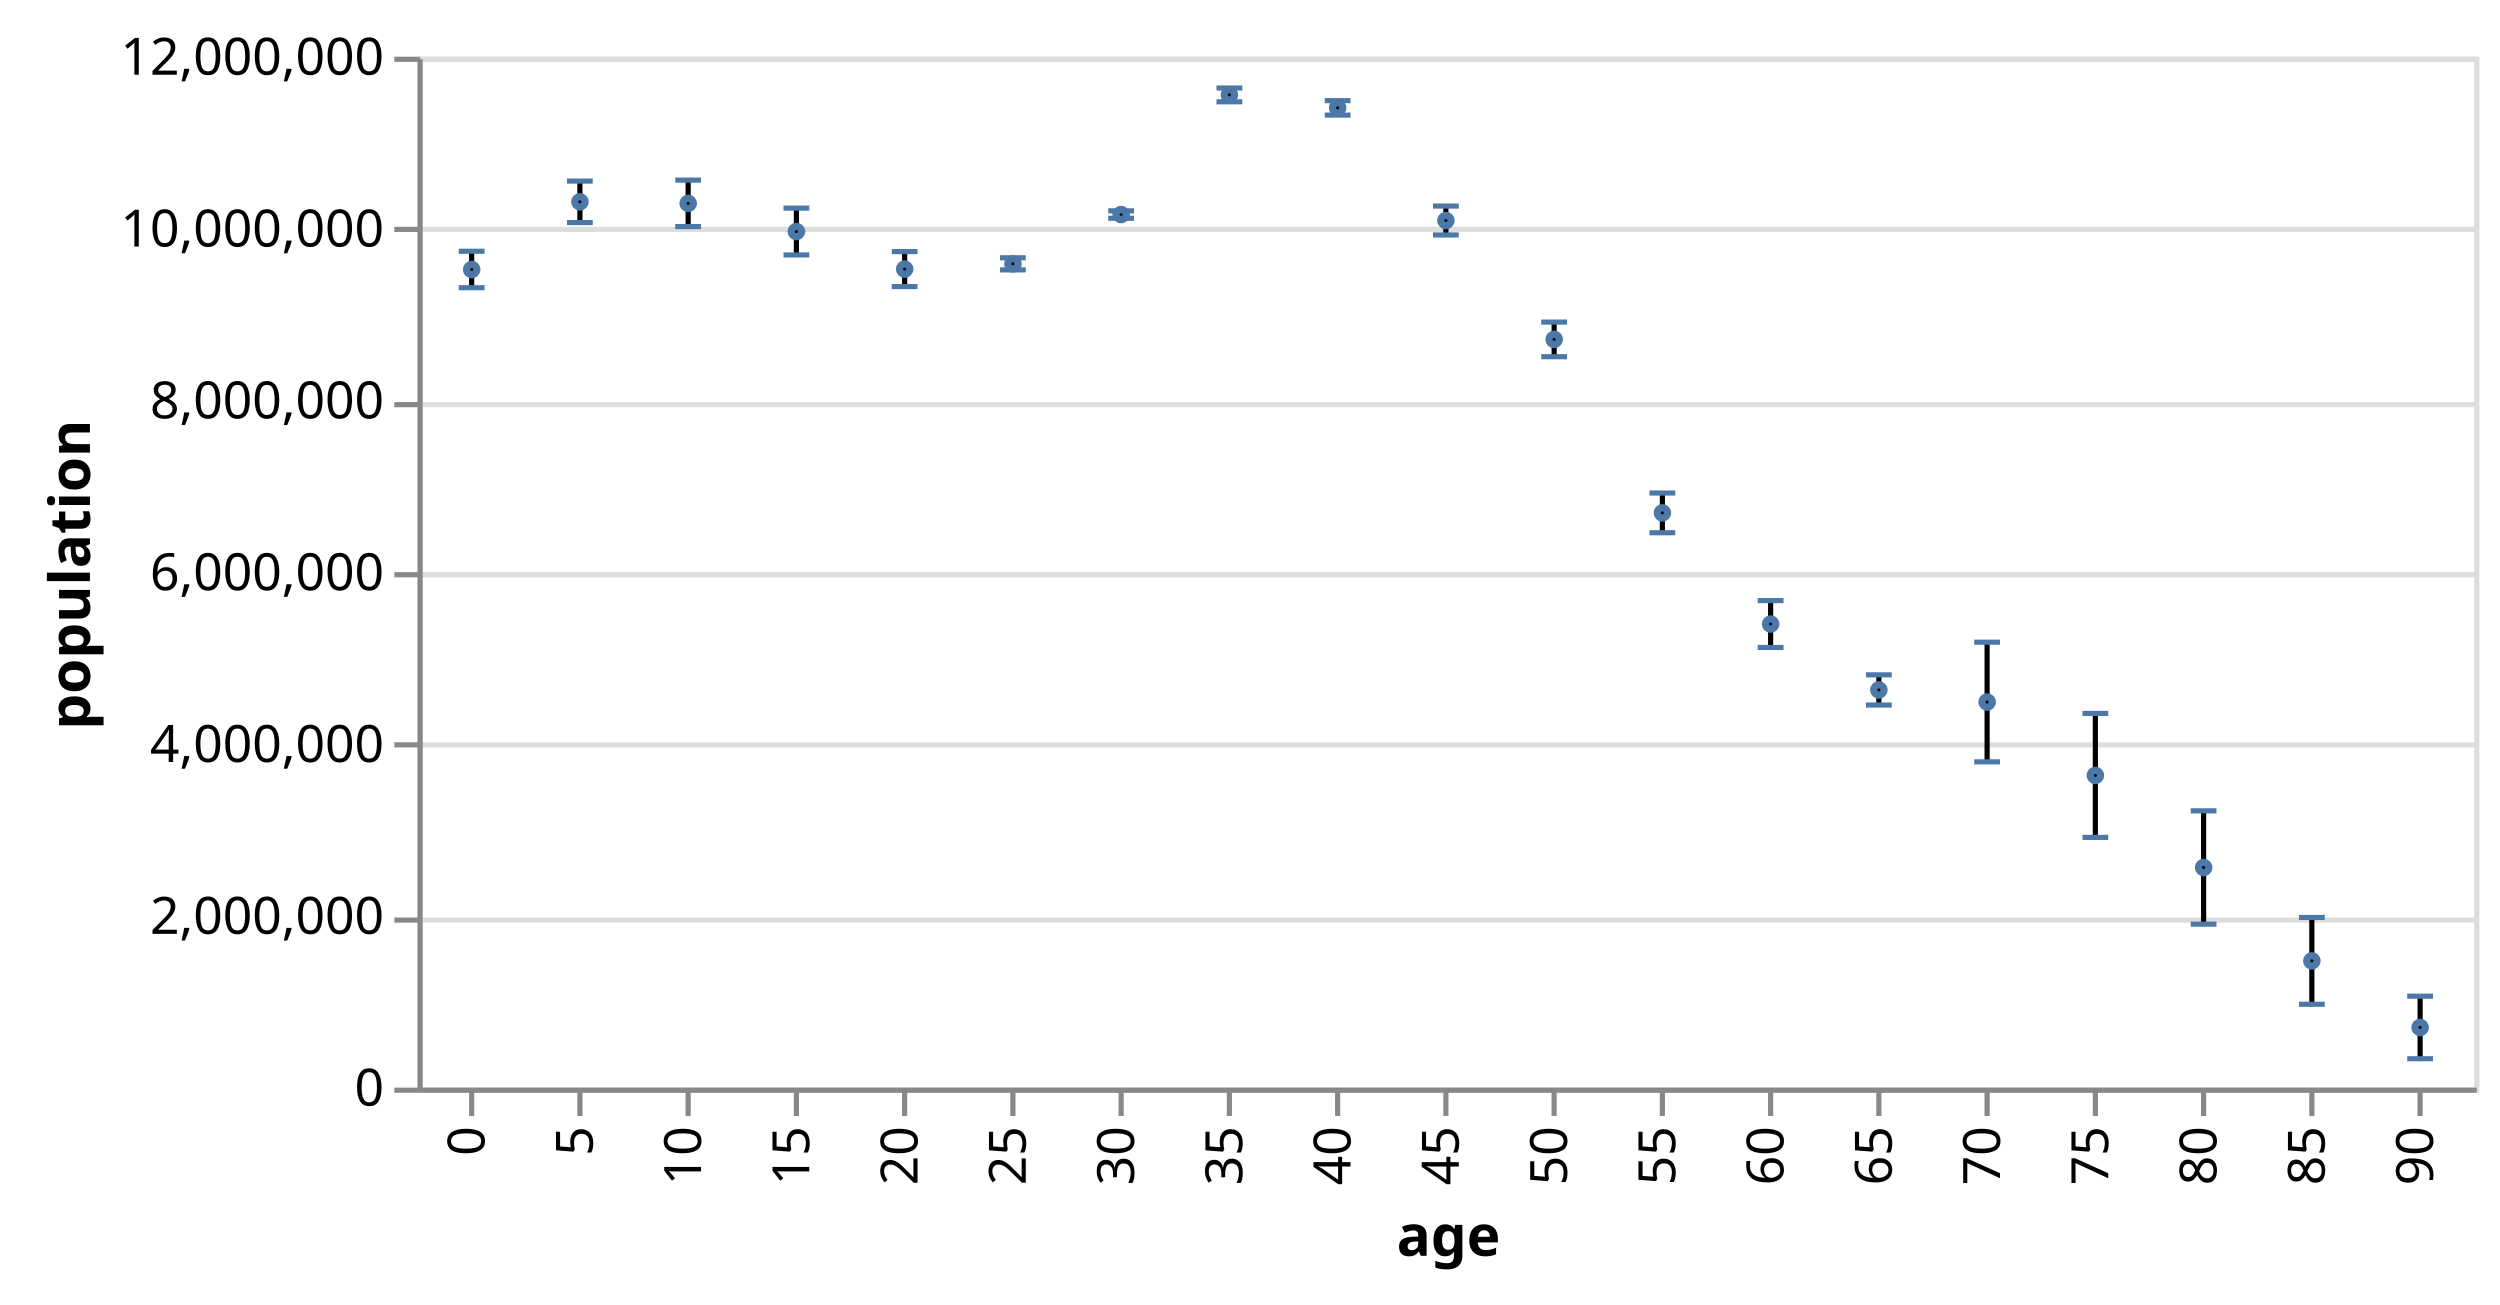
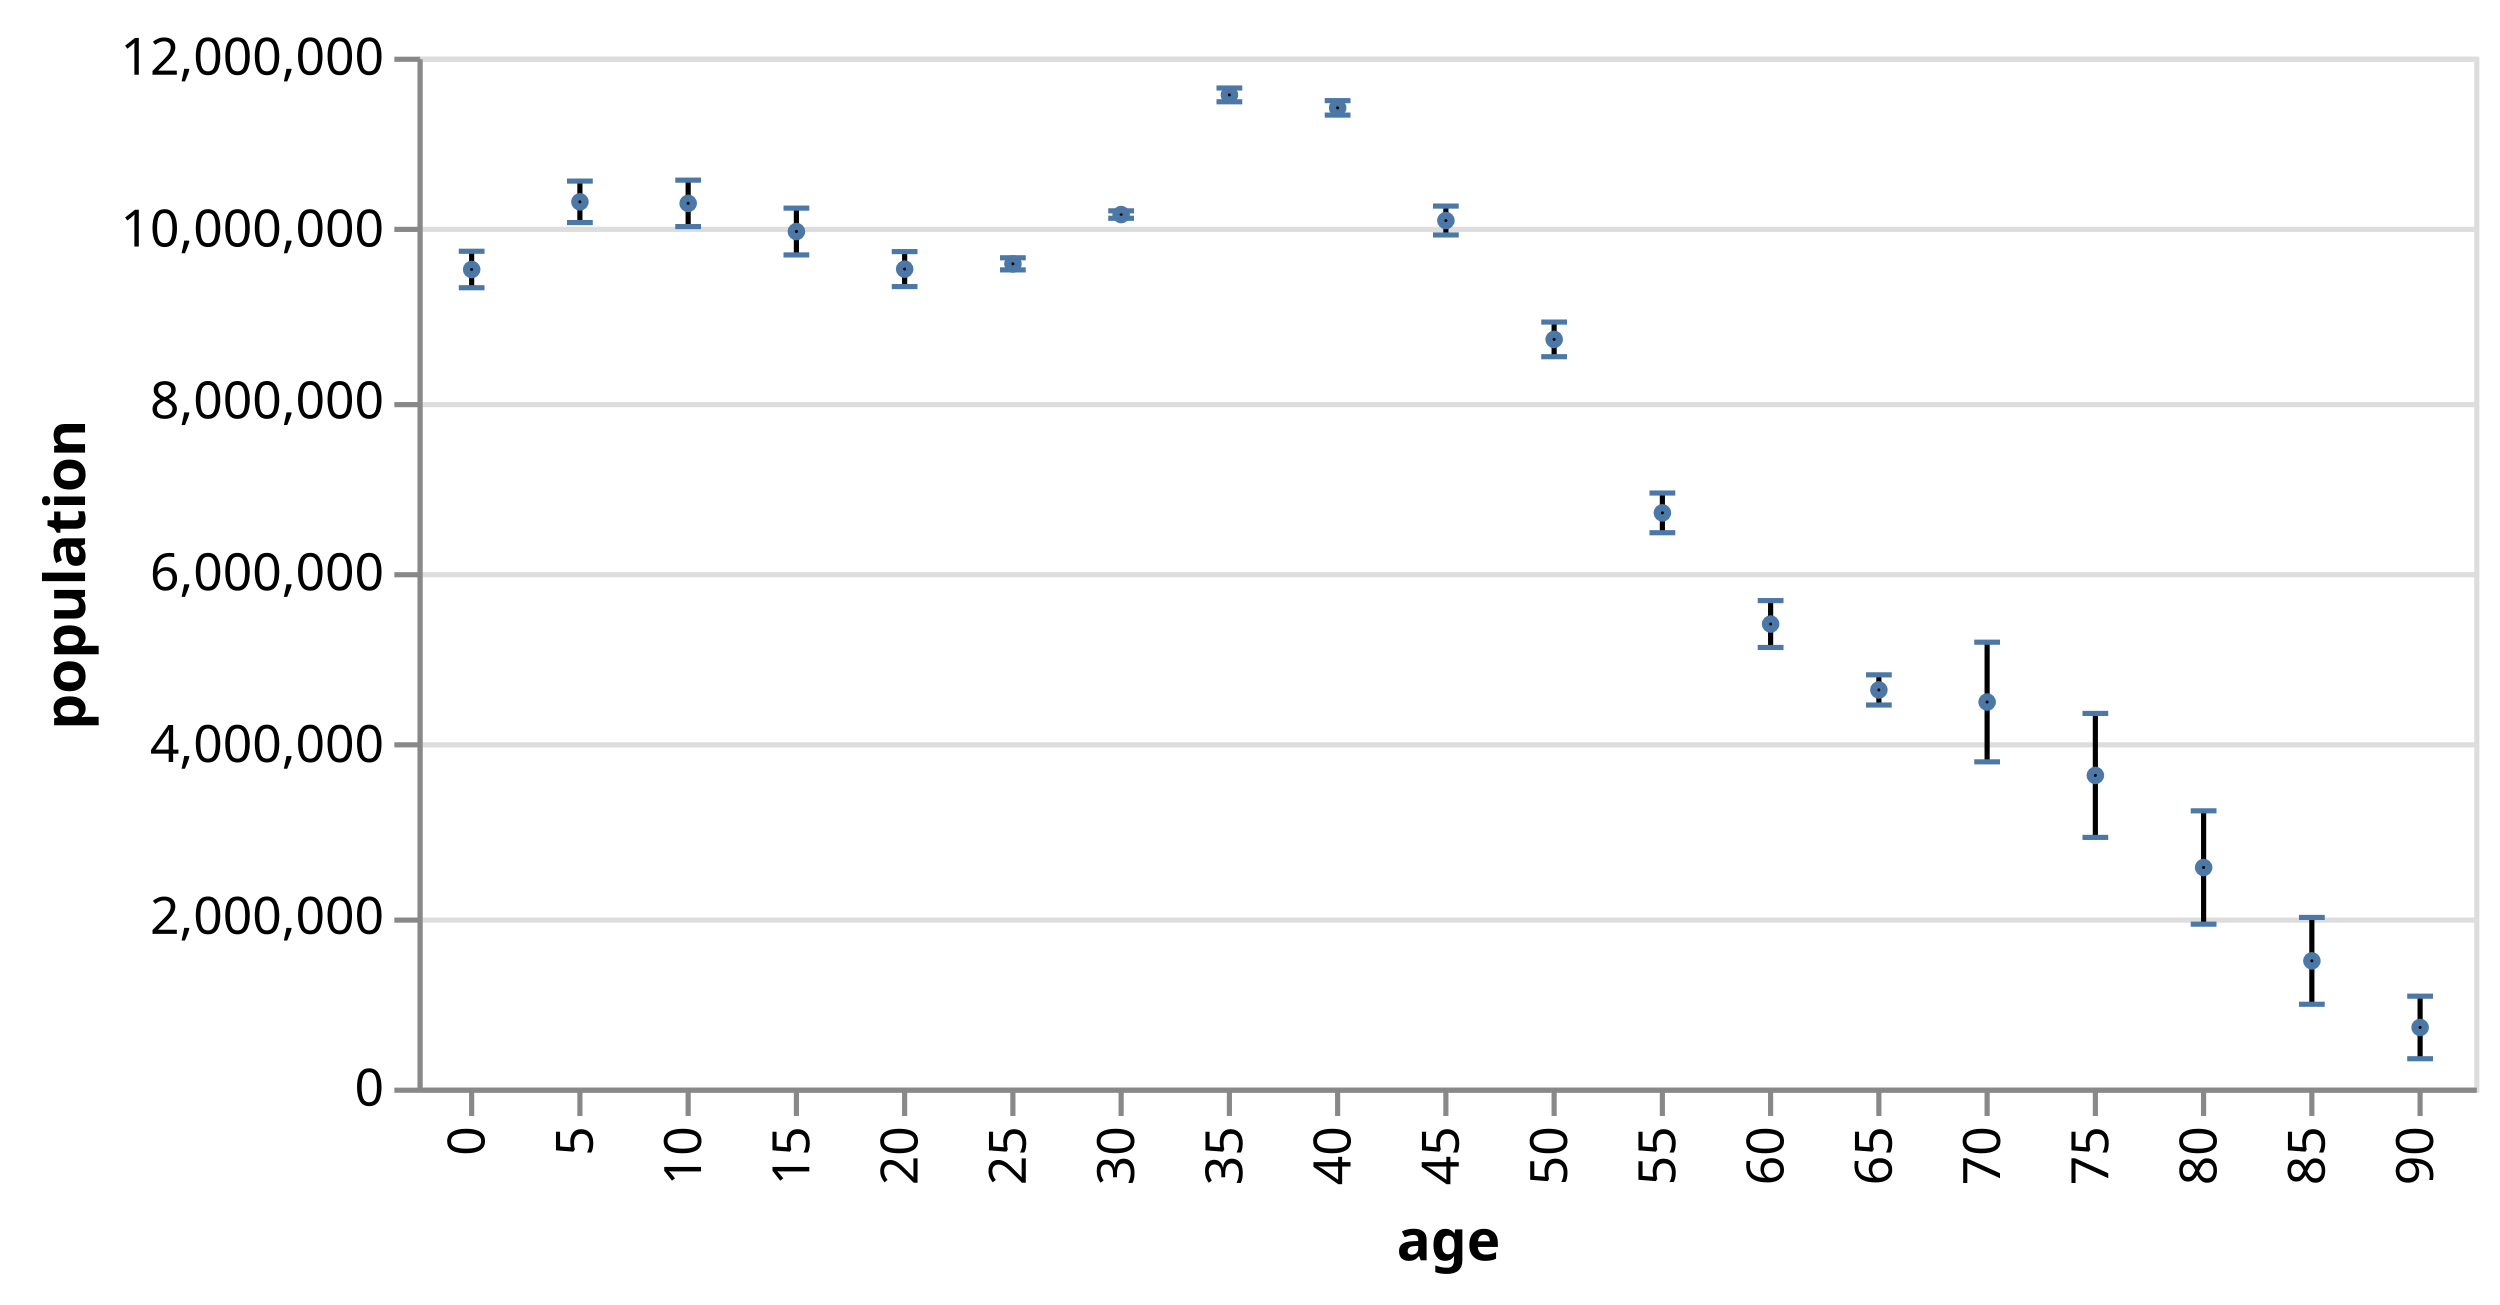
<svg xmlns="http://www.w3.org/2000/svg" class="marks" width="485" height="253" viewBox="0 0 485 253" version="1.1">
  <g transform="translate(81,11)">
    <g class="mark-group role-frame root">
      <g transform="translate(0,0)">
        <path class="background" d="M0.5,0.5h399v200h-399Z" style="fill: none; stroke: #ddd;" />
        <g>
          <g class="mark-group role-axis">
            <g transform="translate(0.5,0.5)">
              <path class="background" d="M0,0h0v0h0Z" style="pointer-events: none; fill: none;" />
              <g>
                <g class="mark-rule role-axis-grid" style="pointer-events: none;">
                  <line transform="translate(0,200)" x2="399" y2="0" style="fill: none; stroke: #ddd; stroke-width: 1; opacity: 1;" />
                  <line transform="translate(0,167)" x2="399" y2="0" style="fill: none; stroke: #ddd; stroke-width: 1; opacity: 1;" />
                  <line transform="translate(0,133)" x2="399" y2="0" style="fill: none; stroke: #ddd; stroke-width: 1; opacity: 1;" />
                  <line transform="translate(0,100)" x2="399" y2="0" style="fill: none; stroke: #ddd; stroke-width: 1; opacity: 1;" />
                  <line transform="translate(0,67)" x2="399" y2="0" style="fill: none; stroke: #ddd; stroke-width: 1; opacity: 1;" />
                  <line transform="translate(0,33)" x2="399" y2="0" style="fill: none; stroke: #ddd; stroke-width: 1; opacity: 1;" />
                  <line transform="translate(0,0)" x2="399" y2="0" style="fill: none; stroke: #ddd; stroke-width: 1; opacity: 1;" />
                </g>
              </g>
            </g>
          </g>
          <g class="mark-rule role-mark layer_0_marks">
            <line transform="translate(10.5,44.82143)" x2="0" y2="-7.078" style="fill: none; stroke: black;" />
            <line transform="translate(31.5,32.17393)" x2="0" y2="-8.043" style="fill: none; stroke: black;" />
            <line transform="translate(52.5,32.95793)" x2="0" y2="-9.012" style="fill: none; stroke: black;" />
            <line transform="translate(73.5,38.45552)" x2="0" y2="-9.079" style="fill: none; stroke: black;" />
            <line transform="translate(94.5,44.59593)" x2="0" y2="-6.785" style="fill: none; stroke: black;" />
            <line transform="translate(115.5,41.35822)" x2="0" y2="-2.35" style="fill: none; stroke: black;" />
            <line transform="translate(136.5,31.34507)" x2="0" y2="-1.443" style="fill: none; stroke: black;" />
            <line transform="translate(157.5,8.746967)" x2="0" y2="-2.674" style="fill: none; stroke: black;" />
            <line transform="translate(178.5,11.32913)" x2="0" y2="-2.805" style="fill: none; stroke: black;" />
            <line transform="translate(199.5,34.58323)" x2="0" y2="-5.604" style="fill: none; stroke: black;" />
            <line transform="translate(220.5,58.2011)" x2="0" y2="-6.72" style="fill: none; stroke: black;" />
            <line transform="translate(241.5,92.34863)" x2="0" y2="-7.703" style="fill: none; stroke: black;" />
            <line transform="translate(262.5,114.61)" x2="0" y2="-9.093" style="fill: none; stroke: black;" />
            <line transform="translate(283.5,125.7729)" x2="0" y2="-5.853" style="fill: none; stroke: black;" />
            <line transform="translate(304.5,136.7976)" x2="0" y2="-23.212" style="fill: none; stroke: black;" />
            <line transform="translate(325.5,151.4557)" x2="0" y2="-24.05" style="fill: none; stroke: black;" />
            <line transform="translate(346.5,168.2894)" x2="0" y2="-21.988" style="fill: none; stroke: black;" />
            <line transform="translate(367.5,183.8274)" x2="0" y2="-16.847" style="fill: none; stroke: black;" />
            <line transform="translate(388.5,194.3949)" x2="0" y2="-12.138" style="fill: none; stroke: black;" />
          </g>
          <g class="mark-rect role-mark layer_1_marks">
            <path d="M8,44.321h5v1h-5Z" style="fill: #4c78a8;" />
            <path d="M29,31.674h5v1h-5Z" style="fill: #4c78a8;" />
            <path d="M50,32.458h5v1h-5Z" style="fill: #4c78a8;" />
            <path d="M71,37.956h5v1h-5Z" style="fill: #4c78a8;" />
            <path d="M92,44.096h5v1h-5Z" style="fill: #4c78a8;" />
            <path d="M113,40.858h5v1h-5Z" style="fill: #4c78a8;" />
            <path d="M134,30.845h5v1h-5Z" style="fill: #4c78a8;" />
            <path d="M155,8.247h5v1h-5Z" style="fill: #4c78a8;" />
            <path d="M176,10.829h5v1h-5Z" style="fill: #4c78a8;" />
            <path d="M197,34.083h5v1h-5Z" style="fill: #4c78a8;" />
            <path d="M218,57.701h5v1h-5Z" style="fill: #4c78a8;" />
            <path d="M239,91.849h5v1h-5Z" style="fill: #4c78a8;" />
            <path d="M260,114.11h5v1h-5Z" style="fill: #4c78a8;" />
            <path d="M281,125.273h5v1h-5Z" style="fill: #4c78a8;" />
            <path d="M302,136.298h5v1h-5Z" style="fill: #4c78a8;" />
            <path d="M323,150.956h5v1h-5Z" style="fill: #4c78a8;" />
            <path d="M344,167.789h5v1h-5Z" style="fill: #4c78a8;" />
            <path d="M365,183.327h5v1h-5Z" style="fill: #4c78a8;" />
            <path d="M386,193.895h5v1h-5Z" style="fill: #4c78a8;" />
          </g>
          <g class="mark-rect role-mark layer_2_marks">
            <path d="M8,37.244h5v1h-5Z" style="fill: #4c78a8;" />
            <path d="M29,23.631h5v1h-5Z" style="fill: #4c78a8;" />
            <path d="M50,23.446h5v1h-5Z" style="fill: #4c78a8;" />
            <path d="M71,28.876h5v1h-5Z" style="fill: #4c78a8;" />
            <path d="M92,37.311h5v1h-5Z" style="fill: #4c78a8;" />
            <path d="M113,38.508h5v1h-5Z" style="fill: #4c78a8;" />
            <path d="M134,29.402h5v1h-5Z" style="fill: #4c78a8;" />
            <path d="M155,5.573h5v1h-5Z" style="fill: #4c78a8;" />
            <path d="M176,8.024h5v1h-5Z" style="fill: #4c78a8;" />
            <path d="M197,28.479h5v1h-5Z" style="fill: #4c78a8;" />
            <path d="M218,50.981h5v1h-5Z" style="fill: #4c78a8;" />
            <path d="M239,84.146h5v1h-5Z" style="fill: #4c78a8;" />
            <path d="M260,105.017h5v1h-5Z" style="fill: #4c78a8;" />
            <path d="M281,119.42h5v1h-5Z" style="fill: #4c78a8;" />
            <path d="M302,113.086h5v1h-5Z" style="fill: #4c78a8;" />
            <path d="M323,126.906h5v1h-5Z" style="fill: #4c78a8;" />
            <path d="M344,145.802h5v1h-5Z" style="fill: #4c78a8;" />
            <path d="M365,166.481h5v1h-5Z" style="fill: #4c78a8;" />
            <path d="M386,181.757h5v1h-5Z" style="fill: #4c78a8;" />
          </g>
          <g class="mark-symbol role-mark layer_3_marks">
            <path transform="translate(10.5,41.28255)" d="M0.707,0A0.707,0.707,0,1,1,-0.707,0A0.707,0.707,0,1,1,0.707,0" style="fill: none; stroke: #4c78a8; stroke-width: 2;" />
            <path transform="translate(31.5,28.15242)" d="M0.707,0A0.707,0.707,0,1,1,-0.707,0A0.707,0.707,0,1,1,0.707,0" style="fill: none; stroke: #4c78a8; stroke-width: 2;" />
            <path transform="translate(52.5,28.45202)" d="M0.707,0A0.707,0.707,0,1,1,-0.707,0A0.707,0.707,0,1,1,0.707,0" style="fill: none; stroke: #4c78a8; stroke-width: 2;" />
            <path transform="translate(73.5,33.91593)" d="M0.707,0A0.707,0.707,0,1,1,-0.707,0A0.707,0.707,0,1,1,0.707,0" style="fill: none; stroke: #4c78a8; stroke-width: 2;" />
            <path transform="translate(94.5,41.20368)" d="M0.707,0A0.707,0.707,0,1,1,-0.707,0A0.707,0.707,0,1,1,0.707,0" style="fill: none; stroke: #4c78a8; stroke-width: 2;" />
            <path transform="translate(115.5,40.18333)" d="M0.707,0A0.707,0.707,0,1,1,-0.707,0A0.707,0.707,0,1,1,0.707,0" style="fill: none; stroke: #4c78a8; stroke-width: 2;" />
            <path transform="translate(136.5,30.62354)" d="M0.707,0A0.707,0.707,0,1,1,-0.707,0A0.707,0.707,0,1,1,0.707,0" style="fill: none; stroke: #4c78a8; stroke-width: 2;" />
            <path transform="translate(157.5,7.409758)" d="M0.707,0A0.707,0.707,0,1,1,-0.707,0A0.707,0.707,0,1,1,0.707,0" style="fill: none; stroke: #4c78a8; stroke-width: 2;" />
            <path transform="translate(178.5,9.926417)" d="M0.707,0A0.707,0.707,0,1,1,-0.707,0A0.707,0.707,0,1,1,0.707,0" style="fill: none; stroke: #4c78a8; stroke-width: 2;" />
            <path transform="translate(199.5,31.78117)" d="M0.707,0A0.707,0.707,0,1,1,-0.707,0A0.707,0.707,0,1,1,0.707,0" style="fill: none; stroke: #4c78a8; stroke-width: 2;" />
            <path transform="translate(220.5,54.84111)" d="M0.707,0A0.707,0.707,0,1,1,-0.707,0A0.707,0.707,0,1,1,0.707,0" style="fill: none; stroke: #4c78a8; stroke-width: 2;" />
            <path transform="translate(241.5,88.49708)" d="M0.707,0A0.707,0.707,0,1,1,-0.707,0A0.707,0.707,0,1,1,0.707,0" style="fill: none; stroke: #4c78a8; stroke-width: 2;" />
            <path transform="translate(262.5,110.0637)" d="M0.707,0A0.707,0.707,0,1,1,-0.707,0A0.707,0.707,0,1,1,0.707,0" style="fill: none; stroke: #4c78a8; stroke-width: 2;" />
            <path transform="translate(283.5,122.8466)" d="M0.707,0A0.707,0.707,0,1,1,-0.707,0A0.707,0.707,0,1,1,0.707,0" style="fill: none; stroke: #4c78a8; stroke-width: 2;" />
            <path transform="translate(304.5,125.1917)" d="M0.707,0A0.707,0.707,0,1,1,-0.707,0A0.707,0.707,0,1,1,0.707,0" style="fill: none; stroke: #4c78a8; stroke-width: 2;" />
            <path transform="translate(325.5,139.4308)" d="M0.707,0A0.707,0.707,0,1,1,-0.707,0A0.707,0.707,0,1,1,0.707,0" style="fill: none; stroke: #4c78a8; stroke-width: 2;" />
            <path transform="translate(346.5,157.2955)" d="M0.707,0A0.707,0.707,0,1,1,-0.707,0A0.707,0.707,0,1,1,0.707,0" style="fill: none; stroke: #4c78a8; stroke-width: 2;" />
            <path transform="translate(367.5,175.4041)" d="M0.707,0A0.707,0.707,0,1,1,-0.707,0A0.707,0.707,0,1,1,0.707,0" style="fill: none; stroke: #4c78a8; stroke-width: 2;" />
            <path transform="translate(388.5,188.326)" d="M0.707,0A0.707,0.707,0,1,1,-0.707,0A0.707,0.707,0,1,1,0.707,0" style="fill: none; stroke: #4c78a8; stroke-width: 2;" />
          </g>
          <g class="mark-group role-axis">
            <g transform="translate(0.5,200.5)">
              <path class="background" d="M0,0h0v0h0Z" style="pointer-events: none; fill: none;" />
              <g>
                <g class="mark-rule role-axis-tick" style="pointer-events: none;">
                  <line transform="translate(10,0)" x2="0" y2="5" style="fill: none; stroke: #888; stroke-width: 1; opacity: 1;" />
                  <line transform="translate(31,0)" x2="0" y2="5" style="fill: none; stroke: #888; stroke-width: 1; opacity: 1;" />
                  <line transform="translate(52,0)" x2="0" y2="5" style="fill: none; stroke: #888; stroke-width: 1; opacity: 1;" />
                  <line transform="translate(73,0)" x2="0" y2="5" style="fill: none; stroke: #888; stroke-width: 1; opacity: 1;" />
                  <line transform="translate(94,0)" x2="0" y2="5" style="fill: none; stroke: #888; stroke-width: 1; opacity: 1;" />
                  <line transform="translate(115,0)" x2="0" y2="5" style="fill: none; stroke: #888; stroke-width: 1; opacity: 1;" />
                  <line transform="translate(136,0)" x2="0" y2="5" style="fill: none; stroke: #888; stroke-width: 1; opacity: 1;" />
                  <line transform="translate(157,0)" x2="0" y2="5" style="fill: none; stroke: #888; stroke-width: 1; opacity: 1;" />
                  <line transform="translate(178,0)" x2="0" y2="5" style="fill: none; stroke: #888; stroke-width: 1; opacity: 1;" />
                  <line transform="translate(199,0)" x2="0" y2="5" style="fill: none; stroke: #888; stroke-width: 1; opacity: 1;" />
                  <line transform="translate(220,0)" x2="0" y2="5" style="fill: none; stroke: #888; stroke-width: 1; opacity: 1;" />
                  <line transform="translate(241,0)" x2="0" y2="5" style="fill: none; stroke: #888; stroke-width: 1; opacity: 1;" />
                  <line transform="translate(262,0)" x2="0" y2="5" style="fill: none; stroke: #888; stroke-width: 1; opacity: 1;" />
                  <line transform="translate(283,0)" x2="0" y2="5" style="fill: none; stroke: #888; stroke-width: 1; opacity: 1;" />
                  <line transform="translate(304,0)" x2="0" y2="5" style="fill: none; stroke: #888; stroke-width: 1; opacity: 1;" />
                  <line transform="translate(325,0)" x2="0" y2="5" style="fill: none; stroke: #888; stroke-width: 1; opacity: 1;" />
                  <line transform="translate(346,0)" x2="0" y2="5" style="fill: none; stroke: #888; stroke-width: 1; opacity: 1;" />
                  <line transform="translate(367,0)" x2="0" y2="5" style="fill: none; stroke: #888; stroke-width: 1; opacity: 1;" />
                  <line transform="translate(388,0)" x2="0" y2="5" style="fill: none; stroke: #888; stroke-width: 1; opacity: 1;" />
                </g>
                <g class="mark-text role-axis-label" style="pointer-events: none;">
                  <text text-anchor="end" transform="translate(9.5,7) rotate(270) translate(0,3)" style="font: 10px sans-serif; fill: #000; opacity: 1;">0</text>
                  <text text-anchor="end" transform="translate(30.5,7) rotate(270) translate(0,3)" style="font: 10px sans-serif; fill: #000; opacity: 1;">5</text>
                  <text text-anchor="end" transform="translate(51.5,7) rotate(270) translate(0,3)" style="font: 10px sans-serif; fill: #000; opacity: 1;">10</text>
                  <text text-anchor="end" transform="translate(72.5,7) rotate(270) translate(0,3)" style="font: 10px sans-serif; fill: #000; opacity: 1;">15</text>
                  <text text-anchor="end" transform="translate(93.5,7) rotate(270) translate(0,3)" style="font: 10px sans-serif; fill: #000; opacity: 1;">20</text>
                  <text text-anchor="end" transform="translate(114.5,7) rotate(270) translate(0,3)" style="font: 10px sans-serif; fill: #000; opacity: 1;">25</text>
                  <text text-anchor="end" transform="translate(135.5,7) rotate(270) translate(0,3)" style="font: 10px sans-serif; fill: #000; opacity: 1;">30</text>
                  <text text-anchor="end" transform="translate(156.5,7) rotate(270) translate(0,3)" style="font: 10px sans-serif; fill: #000; opacity: 1;">35</text>
                  <text text-anchor="end" transform="translate(177.5,7) rotate(270) translate(0,3)" style="font: 10px sans-serif; fill: #000; opacity: 1;">40</text>
                  <text text-anchor="end" transform="translate(198.5,7) rotate(270) translate(0,3)" style="font: 10px sans-serif; fill: #000; opacity: 1;">45</text>
                  <text text-anchor="end" transform="translate(219.5,7) rotate(270) translate(0,3)" style="font: 10px sans-serif; fill: #000; opacity: 1;">50</text>
                  <text text-anchor="end" transform="translate(240.5,7) rotate(270) translate(0,3)" style="font: 10px sans-serif; fill: #000; opacity: 1;">55</text>
                  <text text-anchor="end" transform="translate(261.5,7) rotate(270) translate(0,3)" style="font: 10px sans-serif; fill: #000; opacity: 1;">60</text>
                  <text text-anchor="end" transform="translate(282.5,7) rotate(270) translate(0,3)" style="font: 10px sans-serif; fill: #000; opacity: 1;">65</text>
                  <text text-anchor="end" transform="translate(303.5,7) rotate(270) translate(0,3)" style="font: 10px sans-serif; fill: #000; opacity: 1;">70</text>
                  <text text-anchor="end" transform="translate(324.5,7) rotate(270) translate(0,3)" style="font: 10px sans-serif; fill: #000; opacity: 1;">75</text>
                  <text text-anchor="end" transform="translate(345.5,7) rotate(270) translate(0,3)" style="font: 10px sans-serif; fill: #000; opacity: 1;">80</text>
                  <text text-anchor="end" transform="translate(366.5,7) rotate(270) translate(0,3)" style="font: 10px sans-serif; fill: #000; opacity: 1;">85</text>
                  <text text-anchor="end" transform="translate(387.5,7) rotate(270) translate(0,3)" style="font: 10px sans-serif; fill: #000; opacity: 1;">90</text>
                </g>
                <g class="mark-rule role-axis-domain" style="pointer-events: none;">
                  <line transform="translate(0,0)" x2="399" y2="0" style="fill: none; stroke: #888; stroke-width: 1; opacity: 1;" />
                </g>
                <g class="mark-text role-axis-title" style="pointer-events: none;">
-                   <text text-anchor="middle" transform="translate(199.5,32.12305)" style="font: bold 11px sans-serif; fill: #000; opacity: 1;">age</text>
+                   <text text-anchor="middle" transform="translate(199.5,33)" style="font: bold 11px sans-serif; fill: #000; opacity: 1;">age</text>
                </g>
              </g>
            </g>
          </g>
          <g class="mark-group role-axis">
            <g transform="translate(0.5,0.5)">
              <path class="background" d="M0,0h0v0h0Z" style="pointer-events: none; fill: none;" />
              <g>
                <g class="mark-rule role-axis-tick" style="pointer-events: none;">
                  <line transform="translate(0,200)" x2="-5" y2="0" style="fill: none; stroke: #888; stroke-width: 1; opacity: 1;" />
                  <line transform="translate(0,167)" x2="-5" y2="0" style="fill: none; stroke: #888; stroke-width: 1; opacity: 1;" />
                  <line transform="translate(0,133)" x2="-5" y2="0" style="fill: none; stroke: #888; stroke-width: 1; opacity: 1;" />
                  <line transform="translate(0,100)" x2="-5" y2="0" style="fill: none; stroke: #888; stroke-width: 1; opacity: 1;" />
                  <line transform="translate(0,67)" x2="-5" y2="0" style="fill: none; stroke: #888; stroke-width: 1; opacity: 1;" />
                  <line transform="translate(0,33)" x2="-5" y2="0" style="fill: none; stroke: #888; stroke-width: 1; opacity: 1;" />
                  <line transform="translate(0,0)" x2="-5" y2="0" style="fill: none; stroke: #888; stroke-width: 1; opacity: 1;" />
                </g>
                <g class="mark-text role-axis-label" style="pointer-events: none;">
                  <text text-anchor="end" transform="translate(-7,203)" style="font: 10px sans-serif; fill: #000; opacity: 1;">0</text>
                  <text text-anchor="end" transform="translate(-7,169.6667)" style="font: 10px sans-serif; fill: #000; opacity: 1;">2,000,000</text>
                  <text text-anchor="end" transform="translate(-7,136.3333)" style="font: 10px sans-serif; fill: #000; opacity: 1;">4,000,000</text>
                  <text text-anchor="end" transform="translate(-7,103)" style="font: 10px sans-serif; fill: #000; opacity: 1;">6,000,000</text>
                  <text text-anchor="end" transform="translate(-7,69.66667)" style="font: 10px sans-serif; fill: #000; opacity: 1;">8,000,000</text>
                  <text text-anchor="end" transform="translate(-7,36.33333)" style="font: 10px sans-serif; fill: #000; opacity: 1;">10,000,000</text>
                  <text text-anchor="end" transform="translate(-7,3)" style="font: 10px sans-serif; fill: #000; opacity: 1;">12,000,000</text>
                </g>
                <g class="mark-rule role-axis-domain" style="pointer-events: none;">
                  <line transform="translate(0,200)" x2="0" y2="-200" style="fill: none; stroke: #888; stroke-width: 1; opacity: 1;" />
                </g>
                <g class="mark-text role-axis-title" style="pointer-events: none;">
-                   <text text-anchor="middle" transform="translate(-62.04883,100) rotate(-90) translate(0,-2)" style="font: bold 11px sans-serif; fill: #000; opacity: 1;">population</text>
+                   <text text-anchor="middle" transform="translate(-63,100) rotate(-90) translate(0,-2)" style="font: bold 11px sans-serif; fill: #000; opacity: 1;">population</text>
                </g>
              </g>
            </g>
          </g>
        </g>
      </g>
    </g>
  </g>
</svg>
